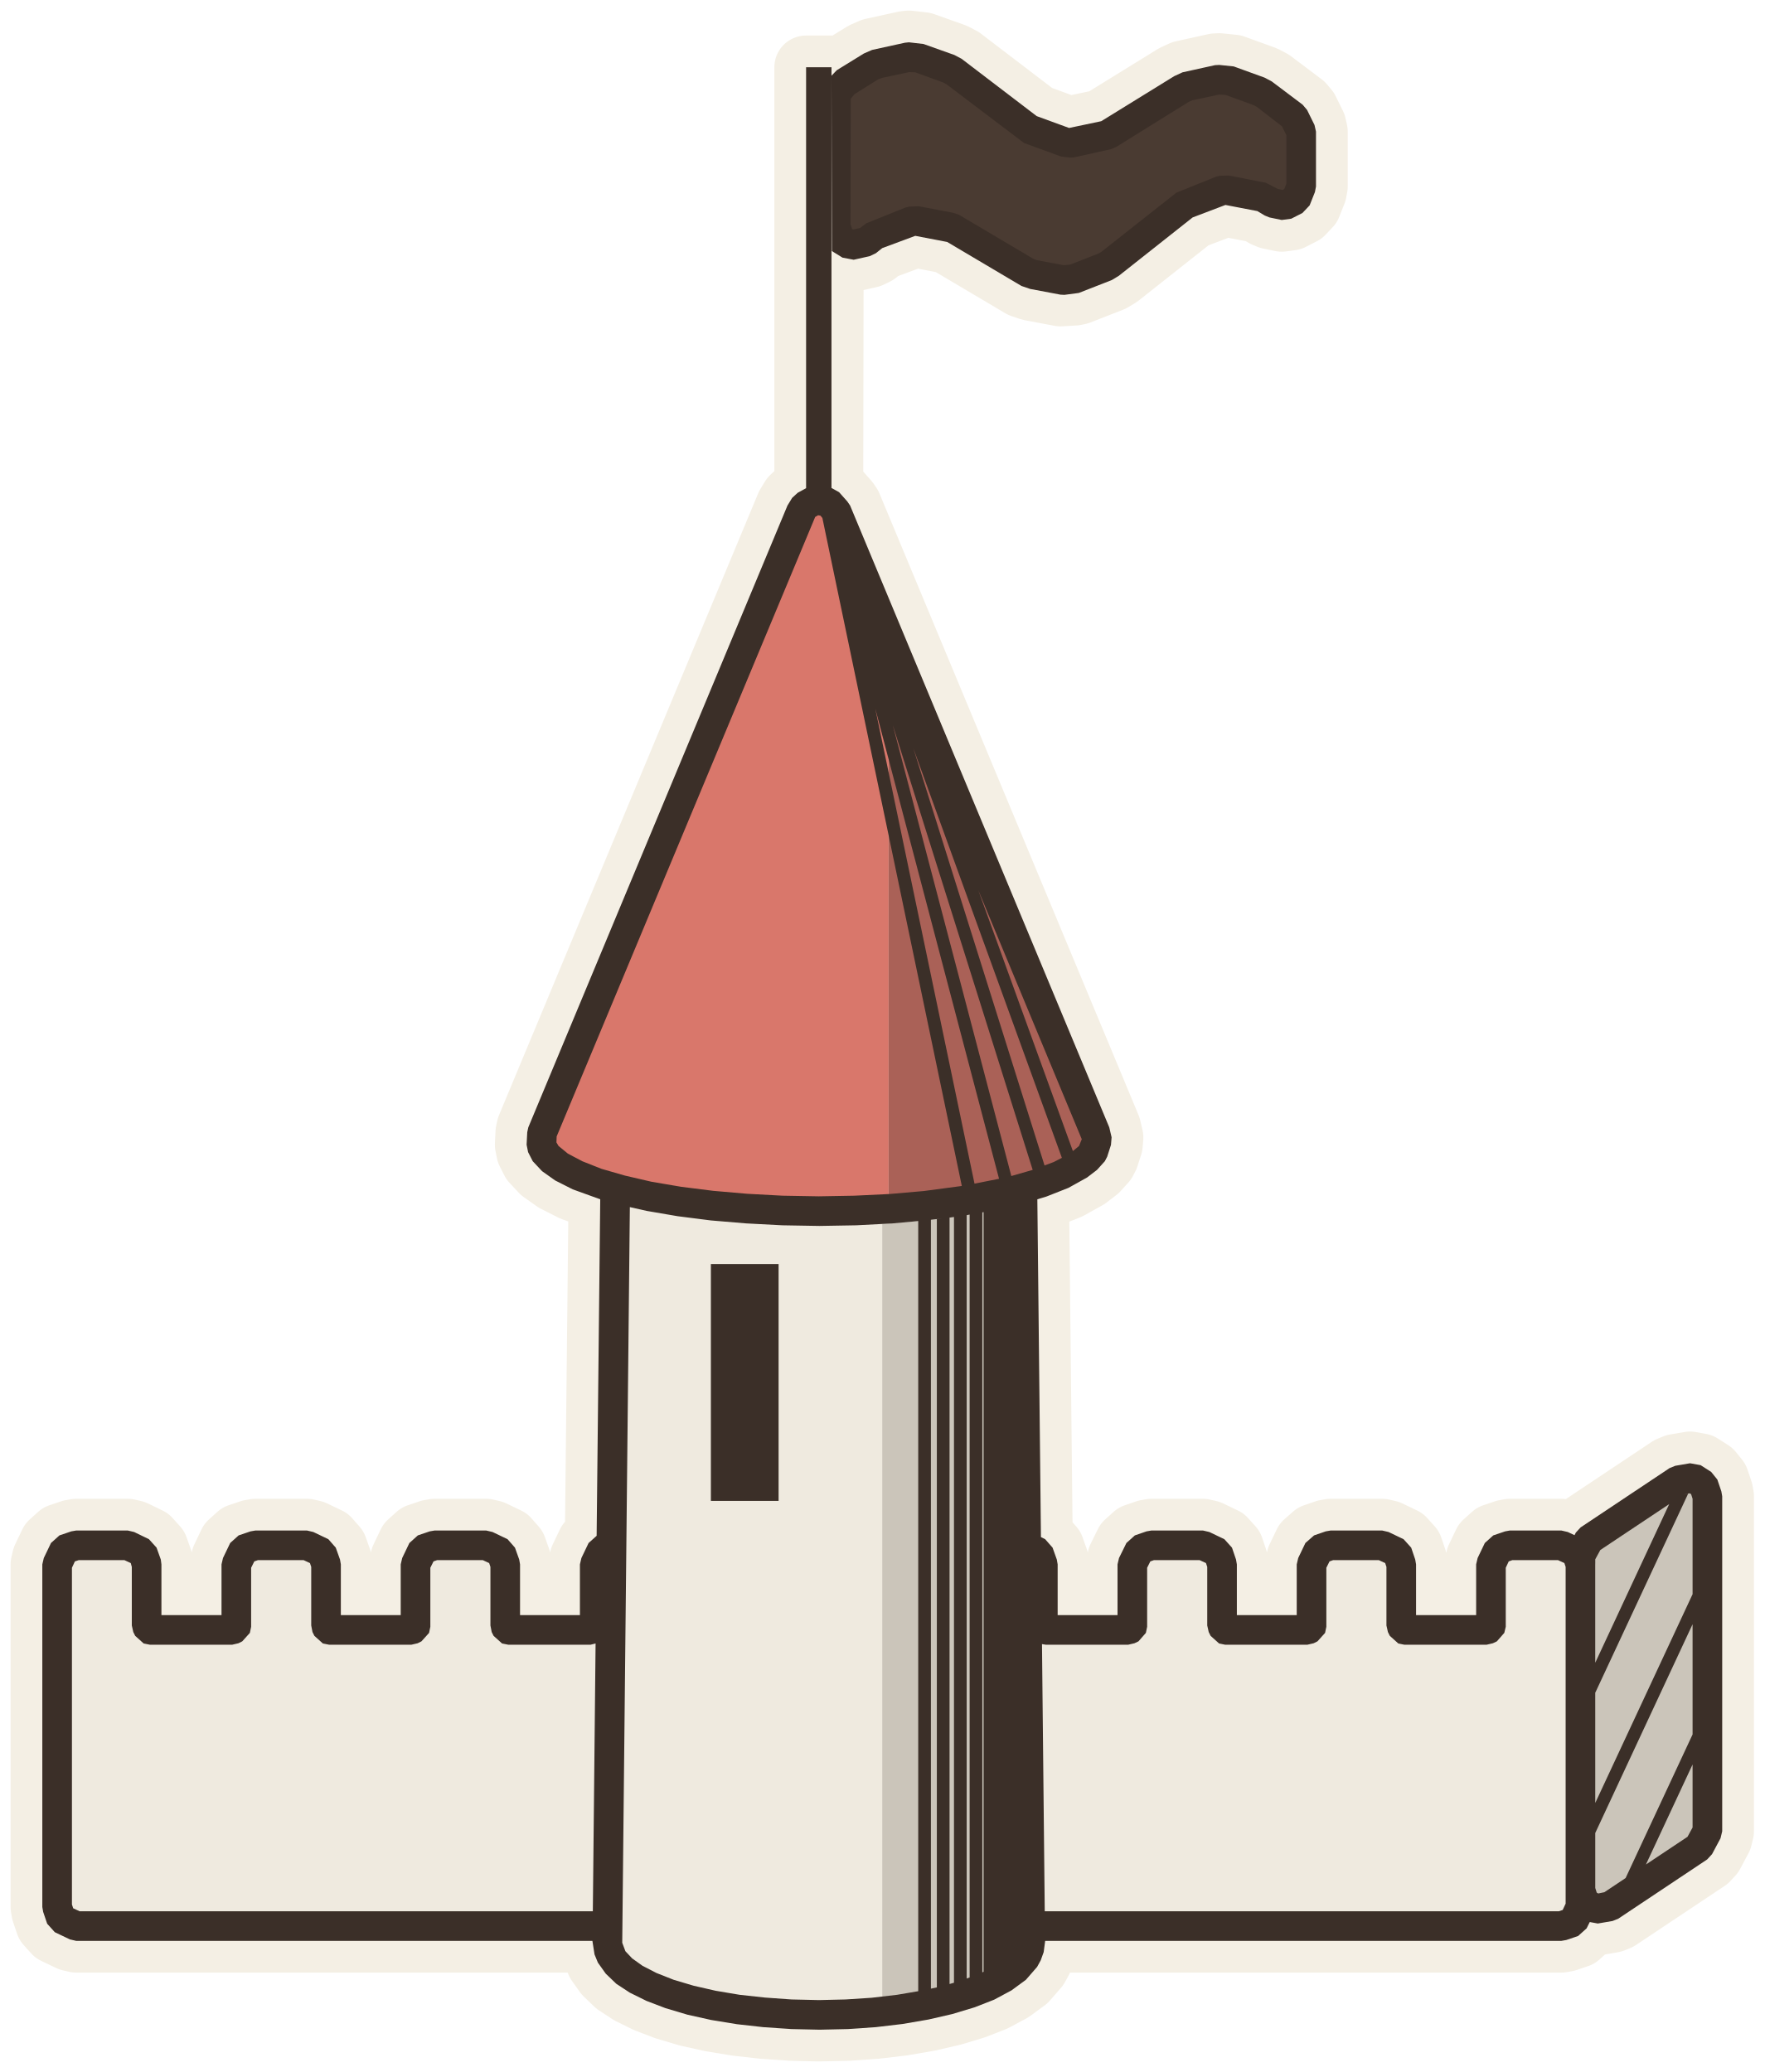
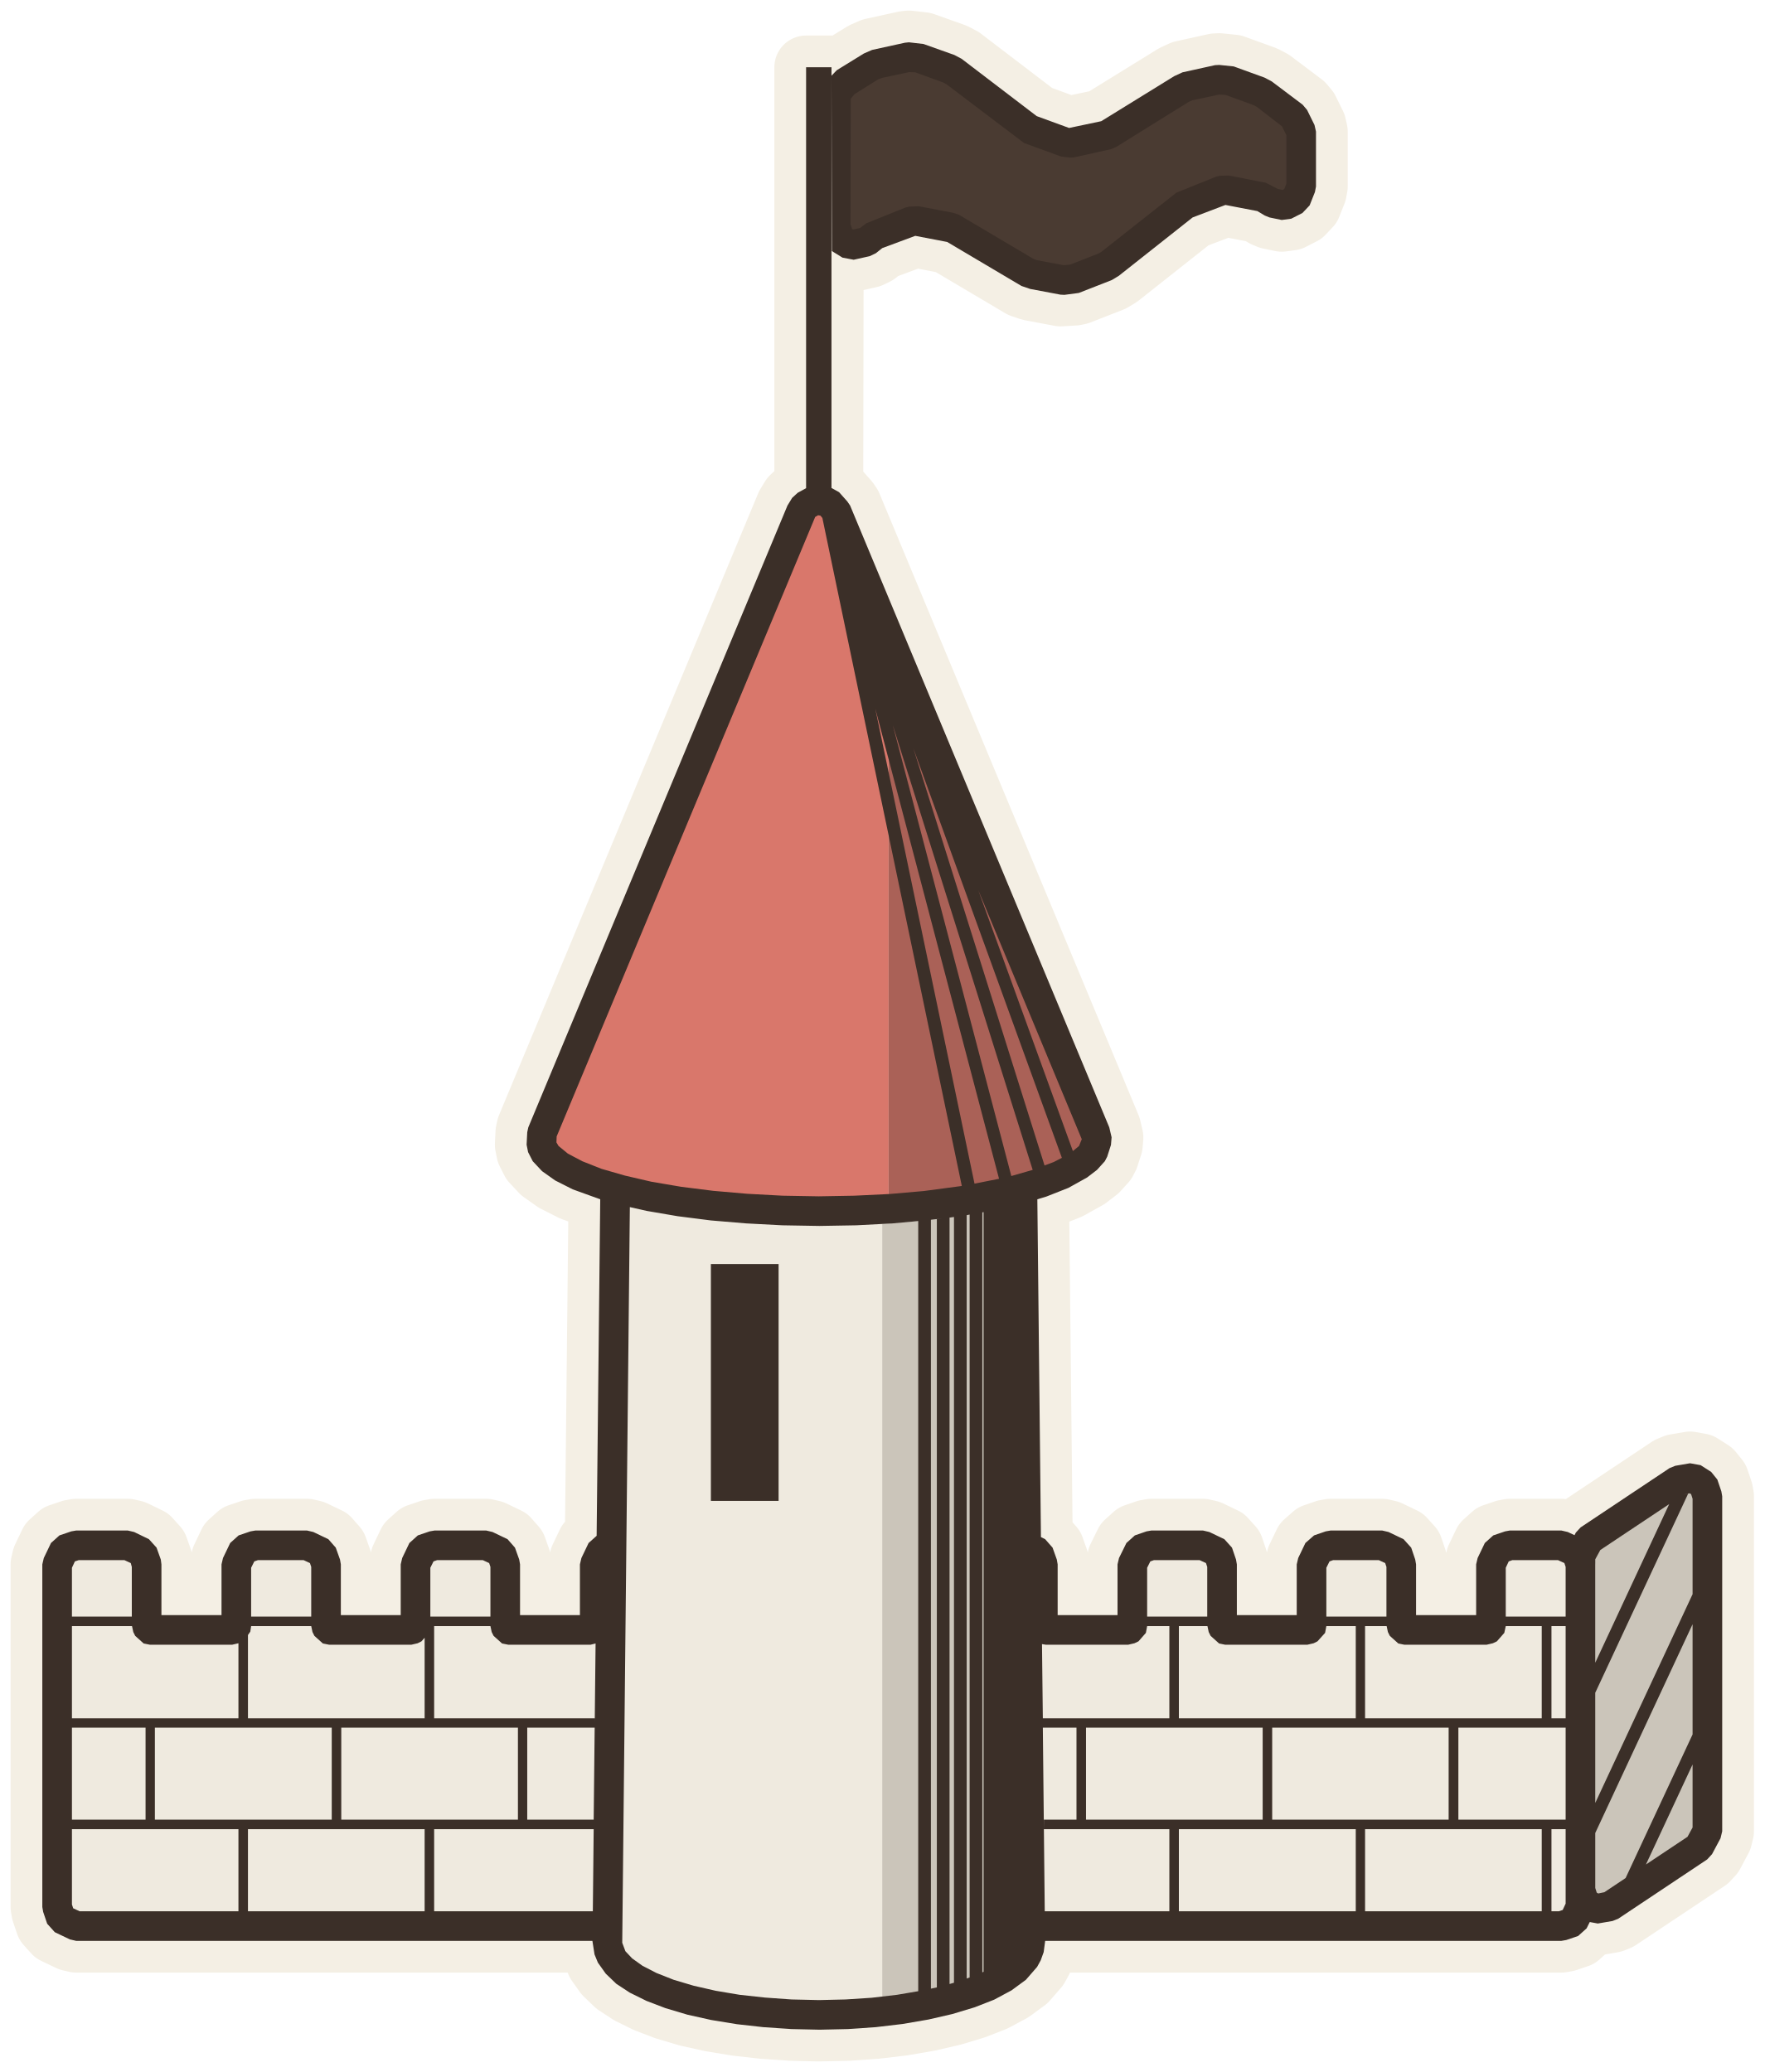
<svg xmlns="http://www.w3.org/2000/svg" viewBox="-38.7 -91.06 83.4 97.96" data-palette="wall:#EFEADF;roof:#D9776B;wood:#C9A97C;earth:#94744F;water:#8FB0B8;flag:#4A3B32;ink:#3B2F28;halo:#F4EFE4">
  <path data-role="sil" fill="#F4EFE4" stroke="#F4EFE4" stroke-width="3" stroke-linejoin="round" d="M-0.04 4.9L1.38 4.87L2.69 4.78L3.96 4.63L5.18 4.42L6.31 4.16L7.37 3.84L8.29 3.48L9.11 3.04L9.79 2.54L10.32 1.93L10.49 1.62L10.63 1.23L10.7 0.7L35.1 0.7L35.33 0.66L35.89 0.47L36.29 0.11L36.44 -0.19L36.82 -0.12L37.52 -0.24L37.79 -0.35L41.99 -3.15L42.22 -3.4L42.62 -4.15L42.7 -4.48L42.7 -20.32L42.66 -20.55L42.47 -21.11L42.18 -21.47L41.68 -21.79L41.18 -21.88L40.48 -21.76L40.21 -21.65L36.01 -18.85L35.78 -18.6L35.72 -18.48L35.4 -18.63L35.1 -18.7L32.66 -18.7L32.44 -18.66L31.88 -18.47L31.48 -18.11L31.14 -17.4L31.07 -17.1L31.07 -14.7L28.23 -14.7L28.23 -17.1L28.19 -17.33L28 -17.89L27.64 -18.29L26.93 -18.63L26.63 -18.7L24.19 -18.7L23.96 -18.66L23.41 -18.47L23 -18.11L22.66 -17.4L22.59 -17.1L22.59 -14.7L19.76 -14.7L19.76 -17.1L19.72 -17.33L19.53 -17.89L19.17 -18.29L18.46 -18.63L18.16 -18.7L15.72 -18.7L15.49 -18.66L14.94 -18.47L14.54 -18.11L14.19 -17.4L14.12 -17.1L14.12 -14.7L11.29 -14.7L11.29 -17.1L11.25 -17.33L11.05 -17.89L10.7 -18.29L10.5 -18.39L10.33 -34.36L10.76 -34.49L11.8 -34.9L12.68 -35.39L13.15 -35.75L13.52 -36.16L13.63 -36.37L13.81 -36.93L13.84 -37.29L13.73 -37.76L1.48 -67.16L1.35 -67.35L0.96 -67.79L0.6 -67.99L0.62 -79.19L1.12 -78.88L1.65 -78.78L2.41 -78.95L2.7 -79.09L3 -79.33L4.56 -79.91L6.07 -79.62L9.58 -77.54L9.99 -77.4L11.42 -77.13L12.1 -77.17L12.29 -77.21L13.85 -77.82L14.18 -78.02L17.67 -80.78L19.22 -81.37L20.73 -81.08L21.08 -80.87L21.3 -80.78L21.88 -80.66L22.33 -80.72L22.86 -80.99L23.2 -81.35L23.45 -81.98L23.5 -82.24L23.5 -84.84L23.43 -85.15L23.08 -85.86L22.87 -86.11L21.41 -87.21L21.07 -87.39L19.61 -87.92L18.93 -87.99L18.73 -87.98L17.19 -87.64L16.8 -87.46L13.35 -85.33L11.83 -85.01L10.3 -85.57L6.75 -88.28L6.41 -88.46L4.95 -88.98L4.26 -89.06L4.07 -89.04L2.52 -88.7L2.13 -88.53L0.85 -87.74L0.6 -87.48L0.6 -87.88L-0.6 -87.88L-0.6 -67.98L-1 -67.76L-1.26 -67.52L-1.48 -67.16L-13.73 -37.76L-13.78 -37.53L-13.81 -36.94L-13.74 -36.59L-13.52 -36.16L-13.08 -35.69L-12.46 -35.25L-11.63 -34.83L-10.33 -34.36L-10.5 -18.45L-10.88 -18.11L-11.22 -17.4L-11.29 -17.1L-11.29 -14.7L-14.12 -14.7L-14.12 -17.1L-14.16 -17.33L-14.36 -17.89L-14.71 -18.29L-15.42 -18.63L-15.72 -18.7L-18.16 -18.7L-18.39 -18.66L-18.95 -18.47L-19.35 -18.11L-19.69 -17.4L-19.76 -17.1L-19.76 -14.7L-22.59 -14.7L-22.59 -17.1L-22.63 -17.33L-22.83 -17.89L-23.18 -18.29L-23.89 -18.63L-24.19 -18.7L-26.63 -18.7L-26.86 -18.66L-27.42 -18.47L-27.82 -18.11L-28.16 -17.4L-28.23 -17.1L-28.23 -14.7L-31.07 -14.7L-31.07 -17.1L-31.1 -17.33L-31.3 -17.89L-31.66 -18.29L-32.36 -18.63L-32.66 -18.7L-35.1 -18.7L-35.33 -18.66L-35.89 -18.47L-36.29 -18.11L-36.63 -17.4L-36.7 -17.1L-36.7 -0.9L-36.66 -0.67L-36.47 -0.11L-36.11 0.29L-35.4 0.63L-35.1 0.7L-10.7 0.7L-10.6 1.34L-10.44 1.73L-10.07 2.25L-9.57 2.73L-8.93 3.15L-8.14 3.54L-7.25 3.88L-6.21 4.19L-5.09 4.44L-3.87 4.64L-2.62 4.78L-1.3 4.87Z" />
  <path data-role="wall" fill="#EFEADF" d="M-0.02 4.2L1.33 4.17L3 4.04L3 -33.19L1.72 -33.13L-0.03 -33.1L-1.77 -33.13L-3.49 -33.22L-5.16 -33.37L-6.74 -33.57L-8.21 -33.83L-9.63 -34.15L-9.98 0.89L-9.94 1.09L-9.84 1.38L-9.58 1.76L-9.17 2.15L-8.61 2.53L-7.89 2.89L-7.04 3.21L-6.06 3.5L-4.98 3.75L-3.79 3.94L-2.57 4.08L-1.29 4.17ZM35.66 -0.19L36 -0.9L36 -17.1L35.81 -17.66L35.1 -18L32.66 -18L32.11 -17.81L31.77 -17.1L31.77 -14.15L31.74 -14.09L31.56 -14L27.68 -14L27.62 -14.02L27.53 -14.21L27.53 -17.1L27.34 -17.66L26.63 -18L24.19 -18L23.64 -17.81L23.29 -17.1L23.29 -14.15L23.27 -14.09L23.09 -14L19.21 -14L19.15 -14.02L19.06 -14.21L19.06 -17.1L18.86 -17.66L18.16 -18L15.72 -18L15.16 -17.81L14.82 -17.1L14.82 -14.15L14.8 -14.09L14.62 -14L10.74 -14L10.68 -14.02L10.59 -14.21L10.59 -17.1L10.51 -17.33L10.69 0L35.1 0ZM-10.51 -17.26L-10.59 -17.1L-10.59 -14.15L-10.61 -14.09L-10.79 -14L-14.67 -14L-14.74 -14.02L-14.82 -14.21L-14.82 -17.1L-15.02 -17.66L-15.72 -18L-18.16 -18L-18.72 -17.81L-19.06 -17.1L-19.06 -14.15L-19.08 -14.09L-19.26 -14L-23.14 -14L-23.21 -14.02L-23.29 -14.21L-23.29 -17.1L-23.49 -17.66L-24.19 -18L-26.63 -18L-27.19 -17.81L-27.53 -17.1L-27.53 -14.15L-27.55 -14.09L-27.73 -14L-31.61 -14L-31.68 -14.02L-31.77 -14.21L-31.77 -17.1L-31.96 -17.66L-32.66 -18L-35.1 -18L-35.66 -17.81L-36 -17.1L-36 -0.9L-35.81 -0.34L-35.1 0L-10.69 0Z" />
  <path data-role="wall-shade" fill="#cbc5ba" d="M3 4.04L3.84 3.94L5.03 3.74L6.11 3.49L7.11 3.19L7.97 2.85L8.71 2.47L9.3 2.04L9.72 1.58L9.84 1.38L9.94 1.09L10 0.71L9.63 -34.15L8.13 -33.81L6.67 -33.56L5.1 -33.36L3 -33.19ZM37.4 -0.93L41.6 -3.73L42 -4.48L42 -20.32L41.81 -20.88L41.31 -21.19L40.6 -21.07L36.4 -18.27L36.3 -18.08L36.47 -17.89L36.66 -17.33L36.7 -17.1L36.69 -0.81Z" />
  <path data-role="roof" fill="#D9776B" d="M-0.01 -33.8L1.74 -33.83L3.3 -33.91L3.3 -60.96L0.83 -66.89L0.44 -67.33L-0.15 -67.43L-0.67 -67.14L-0.83 -66.89L-13.08 -37.49L-13.12 -36.9L-12.96 -36.59L-12.66 -36.25L-12.13 -35.87L-11.38 -35.48L-10.44 -35.12L-9.3 -34.79L-8.01 -34.5L-6.58 -34.25L-5.04 -34.06L-3.39 -33.91L-1.71 -33.83Z" />
  <path data-role="roof-shade" fill="#aa6157" d="M3.3 -33.91L5.07 -34.06L6.62 -34.26L8.06 -34.51L9.36 -34.8L10.51 -35.14L11.48 -35.52L12.26 -35.95L12.66 -36.25L12.96 -36.59L13.15 -37.15L13.08 -37.49L3.3 -60.96Z" />
  <path data-role="flag" fill="#4A3B32" d="M12.04 -77.86L13.51 -78.43L13.74 -78.56L17.36 -81.41L19.02 -82.05L19.26 -82.07L20.89 -81.77L21.04 -81.71L21.44 -81.47L22.02 -81.35L22.55 -81.62L22.8 -82.24L22.8 -84.84L22.45 -85.55L21.08 -86.6L20.84 -86.73L19.38 -87.26L18.88 -87.29L17.45 -86.99L17.17 -86.87L13.7 -84.72L13.56 -84.66L11.92 -84.31L11.68 -84.32L9.91 -84.98L6.41 -87.67L6.17 -87.8L4.71 -88.33L4.21 -88.36L2.79 -88.05L2.5 -87.94L1.23 -87.14L0.85 -86.68L0.8 -86.38L0.8 -80.34L0.99 -79.78L1.49 -79.47L2.26 -79.64L2.7 -79.96L4.35 -80.6L4.59 -80.62L6.22 -80.31L6.37 -80.26L9.83 -78.2L10.12 -78.09L11.55 -77.82Z" />
-   <path data-role="ink" fill="#3B2F28" d="M11.61 -77.12L12.29 -77.21L13.85 -77.82L14.18 -78.02L17.67 -80.78L19.22 -81.37L20.73 -81.08L21.08 -80.87L21.3 -80.78L21.88 -80.66L22.33 -80.72L22.86 -80.99L23.2 -81.35L23.45 -81.98L23.5 -82.24L23.5 -84.84L23.43 -85.15L23.08 -85.86L22.87 -86.11L21.41 -87.21L21.07 -87.39L19.61 -87.92L18.93 -87.99L18.73 -87.98L17.19 -87.64L16.8 -87.46L13.35 -85.33L11.83 -85.01L10.3 -85.57L6.75 -88.28L6.41 -88.46L4.95 -88.98L4.26 -89.06L4.07 -89.04L2.52 -88.7L2.13 -88.53L0.85 -87.74L0.6 -87.48L0.62 -79.19L1.12 -78.88L1.65 -78.78L2.41 -78.95L2.7 -79.09L3 -79.33L4.56 -79.91L6.07 -79.62L9.58 -77.54L9.99 -77.4L11.42 -77.13ZM10.33 -34.36L10.76 -34.49L11.8 -34.9L12.68 -35.39L13.15 -35.75L13.52 -36.16L13.63 -36.37L13.81 -36.93L13.84 -37.29L13.73 -37.76L1.48 -67.16L1.35 -67.35L0.96 -67.79L0.6 -67.99L0.6 -87.88L-0.6 -87.88L-0.6 -67.98L-1 -67.76L-1.26 -67.52L-1.48 -67.16L-13.73 -37.76L-13.78 -37.53L-13.81 -36.94L-13.74 -36.59L-13.52 -36.16L-13.08 -35.69L-12.46 -35.25L-11.63 -34.83L-10.33 -34.36L-10.5 -18.45L-10.88 -18.11L-11.22 -17.4L-11.29 -17.1L-11.29 -14.7L-14.12 -14.7L-14.12 -17.1L-14.16 -17.33L-14.36 -17.89L-14.71 -18.29L-15.42 -18.63L-15.72 -18.7L-18.16 -18.7L-18.39 -18.66L-18.95 -18.47L-19.35 -18.11L-19.69 -17.4L-19.76 -17.1L-19.76 -14.7L-22.59 -14.7L-22.59 -17.1L-22.63 -17.33L-22.83 -17.89L-23.18 -18.29L-23.89 -18.63L-24.19 -18.7L-26.63 -18.7L-26.86 -18.66L-27.42 -18.47L-27.82 -18.11L-28.16 -17.4L-28.23 -17.1L-28.23 -14.7L-31.07 -14.7L-31.07 -17.1L-31.1 -17.33L-31.3 -17.89L-31.66 -18.29L-32.36 -18.63L-32.66 -18.7L-35.1 -18.7L-35.33 -18.66L-35.89 -18.47L-36.29 -18.11L-36.63 -17.4L-36.7 -17.1L-36.7 -0.9L-36.66 -0.67L-36.47 -0.11L-36.11 0.29L-35.4 0.63L-35.1 0.7L-10.7 0.7L-10.6 1.34L-10.44 1.73L-10.07 2.25L-9.57 2.73L-8.93 3.15L-8.14 3.54L-7.25 3.88L-6.21 4.19L-5.09 4.44L-3.87 4.64L-2.62 4.78L-1.3 4.87L0.04 4.9L1.38 4.87L2.69 4.78L3.96 4.63L5.18 4.42L6.31 4.16L7.37 3.84L8.29 3.48L9.11 3.04L9.79 2.54L10.32 1.93L10.49 1.62L10.63 1.23L10.7 0.7L35.1 0.7L35.33 0.66L35.89 0.47L36.29 0.11L36.44 -0.19L36.82 -0.12L37.52 -0.24L37.79 -0.35L41.99 -3.15L42.22 -3.4L42.62 -4.15L42.7 -4.48L42.7 -20.32L42.66 -20.55L42.47 -21.11L42.18 -21.47L41.68 -21.79L41.18 -21.88L40.48 -21.76L40.21 -21.65L36.01 -18.85L35.78 -18.6L35.72 -18.48L35.4 -18.63L35.1 -18.7L32.66 -18.7L32.44 -18.66L31.88 -18.47L31.48 -18.11L31.14 -17.4L31.07 -17.1L31.07 -14.7L28.23 -14.7L28.23 -17.1L28.19 -17.33L28 -17.89L27.64 -18.29L26.93 -18.63L26.63 -18.7L24.19 -18.7L23.96 -18.66L23.41 -18.47L23 -18.11L22.66 -17.4L22.59 -17.1L22.59 -14.7L19.76 -14.7L19.76 -17.1L19.72 -17.33L19.53 -17.89L19.17 -18.29L18.46 -18.63L18.16 -18.7L15.72 -18.7L15.49 -18.66L14.94 -18.47L14.54 -18.11L14.19 -17.4L14.12 -17.1L14.12 -14.7L11.29 -14.7L11.29 -17.1L11.25 -17.33L11.05 -17.89L10.7 -18.29L10.5 -18.39ZM10.31 -78.76L10.13 -78.83L6.62 -80.91L6.35 -81L4.72 -81.31L4.28 -81.29L4.1 -81.25L2.24 -80.5L1.95 -80.28L1.62 -80.21L1.57 -80.24L1.5 -80.46L1.51 -86.39L1.69 -86.61L2.81 -87.31L3 -87.38L4.27 -87.65L4.56 -87.64L5.88 -87.16L6.03 -87.08L9.7 -84.3L11.45 -83.66L11.87 -83.61L12.07 -83.62L13.82 -84.01L14.07 -84.12L17.48 -86.24L17.66 -86.32L18.93 -86.59L19.23 -86.57L20.55 -86.09L20.7 -86.01L21.89 -85.09L22.1 -84.67L22.1 -82.38L22 -82.12L21.92 -82.08L21.69 -82.13L21.13 -82.42L19.39 -82.76L18.95 -82.75L18.76 -82.7L16.9 -81.95L13.34 -79.14L13.21 -79.07L11.88 -78.55L11.58 -78.52ZM0 -34.5L-1.71 -34.53L-3.38 -34.62L-4.99 -34.76L-6.5 -34.95L-7.91 -35.19L-9.16 -35.48L-10.27 -35.8L-11.18 -36.16L-11.86 -36.52L-12.3 -36.88L-12.4 -37.05L-12.39 -37.33L-0.17 -66.62L-0.03 -66.7L0.08 -66.68L0.17 -66.57L6.76 -34.99L4.96 -34.75L3.35 -34.61L1.68 -34.53ZM2.67 -57.56L8.52 -35.33L7.36 -35.1ZM9.1 -35.46L3.5 -56.77L10.11 -35.75ZM4.47 -55.68L11.49 -36.32L11.1 -36.12L10.67 -35.96ZM7.54 -48.97L12.43 -37.2L12.3 -36.88L12.01 -36.64ZM0.01 3.5L-1.29 3.47L-2.55 3.38L-3.74 3.25L-4.87 3.06L-5.92 2.82L-6.86 2.54L-7.67 2.22L-8.33 1.88L-8.82 1.53L-9.14 1.19L-9.29 0.79L-8.93 -33.99L-8.13 -33.81L-6.67 -33.56L-5.1 -33.36L-3.43 -33.22L-1.72 -33.13L0.03 -33.1L1.77 -33.13L3.49 -33.22L4.7 -33.33L4.7 3.08L3.7 3.25L2.5 3.39L1.27 3.47ZM6.99 2.48L6.99 -33.61L7.79 -33.75L7.79 2.16L7.73 2.19L7.73 -33.74L7.13 -33.64L7.13 2.43ZM5.3 2.96L5.3 -33.39L6.39 -33.52L6.39 2.68L6.18 2.74L6.18 -33.5L5.58 -33.42L5.58 2.9ZM-1.9 -31.3L-5.1 -31.3L-5.1 -20.1L-1.9 -20.1ZM36.77 -1.58L36.7 -1.8L36.7 -17.34L36.94 -17.78L40.87 -20.4L41.16 -20.46L41.23 -20.42L41.3 -20.2L41.3 -15.69L36.7 -5.82L36.7 -4.4L41.3 -14.27L41.3 -9.06L38.13 -2.26L39.09 -2.9L41.3 -7.64L41.3 -4.66L41.06 -4.22L37.13 -1.6L36.84 -1.54ZM41.09 -20.44L40.87 -20.4L40.2 -19.96L36.7 -12.45L36.7 -11.03ZM-34.94 -0.7L-35.24 -0.84L-35.3 -1.02L-35.3 -16.94L-35.16 -17.24L-34.98 -17.3L-32.82 -17.3L-32.52 -17.16L-32.47 -16.98L-32.47 -14.21L-32.4 -13.9L-32.31 -13.72L-31.91 -13.36L-31.61 -13.3L-27.73 -13.3L-27.43 -13.37L-27.25 -13.46L-26.89 -13.86L-26.83 -14.15L-26.83 -16.94L-26.68 -17.24L-26.51 -17.3L-24.35 -17.3L-24.05 -17.16L-23.99 -16.98L-23.99 -14.21L-23.93 -13.9L-23.84 -13.72L-23.44 -13.36L-23.14 -13.3L-19.26 -13.3L-18.96 -13.37L-18.78 -13.46L-18.42 -13.86L-18.36 -14.15L-18.36 -16.94L-18.21 -17.24L-18.04 -17.3L-15.88 -17.3L-15.58 -17.16L-15.52 -16.98L-15.52 -14.21L-15.46 -13.9L-15.37 -13.72L-14.97 -13.36L-14.67 -13.3L-10.79 -13.3L-10.55 -13.36L-10.68 -0.7ZM10.68 -0.7L10.55 -13.33L10.74 -13.3L14.62 -13.3L14.92 -13.37L15.11 -13.46L15.46 -13.86L15.52 -14.15L15.52 -16.94L15.67 -17.24L15.84 -17.3L18 -17.3L18.3 -17.16L18.36 -16.98L18.36 -14.21L18.43 -13.9L18.52 -13.72L18.92 -13.36L19.21 -13.3L23.09 -13.3L23.39 -13.37L23.57 -13.46L23.93 -13.86L23.99 -14.15L23.99 -16.94L24.14 -17.24L24.31 -17.3L26.47 -17.3L26.77 -17.16L26.83 -16.98L26.83 -14.21L26.9 -13.9L26.99 -13.72L27.39 -13.36L27.68 -13.3L31.56 -13.3L31.86 -13.37L32.05 -13.46L32.4 -13.86L32.47 -14.15L32.47 -16.94L32.61 -17.24L32.78 -17.3L34.94 -17.3L35.24 -17.16L35.3 -16.98L35.3 -1.06L35.16 -0.76L34.98 -0.7Z" />
+   <path data-role="ink" fill="#3B2F28" d="M11.61 -77.12L12.29 -77.21L13.85 -77.82L14.18 -78.02L17.67 -80.78L19.22 -81.37L20.73 -81.08L21.08 -80.87L21.3 -80.78L21.88 -80.66L22.33 -80.72L22.86 -80.99L23.2 -81.35L23.45 -81.98L23.5 -82.24L23.5 -84.84L23.43 -85.15L23.08 -85.86L22.87 -86.11L21.41 -87.21L21.07 -87.39L19.61 -87.92L18.93 -87.99L18.73 -87.98L17.19 -87.64L16.8 -87.46L13.35 -85.33L11.83 -85.01L10.3 -85.57L6.75 -88.28L6.41 -88.46L4.95 -88.98L4.26 -89.06L4.07 -89.04L2.52 -88.7L2.13 -88.53L0.85 -87.74L0.6 -87.48L0.62 -79.19L1.12 -78.88L1.65 -78.78L2.41 -78.95L2.7 -79.09L3 -79.33L4.56 -79.91L6.07 -79.62L9.58 -77.54L9.99 -77.4L11.42 -77.13ZM10.33 -34.36L10.76 -34.49L11.8 -34.9L12.68 -35.39L13.15 -35.75L13.52 -36.16L13.63 -36.37L13.81 -36.93L13.84 -37.29L13.73 -37.76L1.48 -67.16L1.35 -67.35L0.96 -67.79L0.6 -67.99L0.6 -87.88L-0.6 -87.88L-0.6 -67.98L-1 -67.76L-1.26 -67.52L-1.48 -67.16L-13.73 -37.76L-13.78 -37.53L-13.81 -36.94L-13.74 -36.59L-13.52 -36.16L-13.08 -35.69L-12.46 -35.25L-11.63 -34.83L-10.33 -34.36L-10.5 -18.45L-10.88 -18.11L-11.22 -17.4L-11.29 -17.1L-11.29 -14.7L-14.12 -14.7L-14.12 -17.1L-14.16 -17.33L-14.36 -17.89L-14.71 -18.29L-15.42 -18.63L-15.72 -18.7L-18.16 -18.7L-18.39 -18.66L-18.95 -18.47L-19.35 -18.11L-19.69 -17.4L-19.76 -17.1L-19.76 -14.7L-22.59 -14.7L-22.59 -17.1L-22.63 -17.33L-22.83 -17.89L-23.18 -18.29L-23.89 -18.63L-24.19 -18.7L-26.63 -18.7L-26.86 -18.66L-27.42 -18.47L-27.82 -18.11L-28.16 -17.4L-28.23 -17.1L-28.23 -14.7L-31.07 -14.7L-31.07 -17.1L-31.1 -17.33L-31.3 -17.89L-31.66 -18.29L-32.36 -18.63L-32.66 -18.7L-35.1 -18.7L-35.33 -18.66L-35.89 -18.47L-36.29 -18.11L-36.63 -17.4L-36.7 -17.1L-36.7 -0.9L-36.66 -0.67L-36.47 -0.11L-36.11 0.29L-35.4 0.63L-35.1 0.7L-10.7 0.7L-10.6 1.34L-10.44 1.73L-10.07 2.25L-9.57 2.73L-8.93 3.15L-8.14 3.54L-7.25 3.88L-6.21 4.19L-5.09 4.44L-3.87 4.64L-2.62 4.78L-1.3 4.87L0.04 4.9L1.38 4.87L2.69 4.78L3.96 4.63L5.18 4.42L6.31 4.16L7.37 3.84L8.29 3.48L9.11 3.04L9.79 2.54L10.32 1.93L10.49 1.62L10.63 1.23L10.7 0.7L35.1 0.7L35.33 0.66L35.89 0.47L36.29 0.11L36.44 -0.19L36.82 -0.12L37.52 -0.24L37.79 -0.35L41.99 -3.15L42.22 -3.4L42.62 -4.15L42.7 -4.48L42.7 -20.32L42.66 -20.55L42.47 -21.11L42.18 -21.47L41.68 -21.79L41.18 -21.88L40.48 -21.76L40.21 -21.65L36.01 -18.85L35.78 -18.6L35.72 -18.48L35.4 -18.63L35.1 -18.7L32.66 -18.7L32.44 -18.66L31.88 -18.47L31.48 -18.11L31.14 -17.4L31.07 -17.1L31.07 -14.7L28.23 -14.7L28.23 -17.1L28.19 -17.33L28 -17.89L27.64 -18.29L26.93 -18.63L26.63 -18.7L24.19 -18.7L23.96 -18.66L23.41 -18.47L23 -18.11L22.66 -17.4L22.59 -17.1L22.59 -14.7L19.76 -14.7L19.76 -17.1L19.72 -17.33L19.53 -17.89L19.17 -18.29L18.46 -18.63L18.16 -18.7L15.72 -18.7L15.49 -18.66L14.94 -18.47L14.54 -18.11L14.19 -17.4L14.12 -17.1L14.12 -14.7L11.29 -14.7L11.29 -17.1L11.25 -17.33L11.05 -17.89L10.7 -18.29L10.5 -18.39ZM10.31 -78.76L10.13 -78.83L6.62 -80.91L6.35 -81L4.72 -81.31L4.28 -81.29L4.1 -81.25L2.24 -80.5L1.95 -80.28L1.62 -80.21L1.57 -80.24L1.5 -80.46L1.51 -86.39L1.69 -86.61L2.81 -87.31L3 -87.38L4.27 -87.65L4.56 -87.64L5.88 -87.16L6.03 -87.08L9.7 -84.3L11.45 -83.66L11.87 -83.61L12.07 -83.62L13.82 -84.01L14.07 -84.12L17.48 -86.24L17.66 -86.32L18.93 -86.59L19.23 -86.57L20.55 -86.09L20.7 -86.01L21.89 -85.09L22.1 -84.67L22.1 -82.38L22 -82.12L21.92 -82.08L21.69 -82.13L21.13 -82.42L19.39 -82.76L18.95 -82.75L18.76 -82.7L16.9 -81.95L13.34 -79.14L13.21 -79.07L11.88 -78.55L11.58 -78.52ZM0 -34.5L-1.71 -34.53L-3.38 -34.62L-4.99 -34.76L-6.5 -34.95L-7.91 -35.19L-9.16 -35.48L-10.27 -35.8L-11.18 -36.16L-11.86 -36.52L-12.3 -36.88L-12.4 -37.05L-12.39 -37.33L-0.17 -66.62L-0.03 -66.7L0.08 -66.68L0.17 -66.57L6.76 -34.99L4.96 -34.75L3.35 -34.61L1.68 -34.53ZM2.67 -57.56L8.52 -35.33L7.36 -35.1ZM9.1 -35.46L3.5 -56.77L10.11 -35.75ZM4.47 -55.68L11.49 -36.32L11.1 -36.12L10.67 -35.96ZM7.54 -48.97L12.43 -37.2L12.3 -36.88L12.01 -36.64ZM0.01 3.5L-1.29 3.47L-2.55 3.38L-3.74 3.25L-4.87 3.06L-5.92 2.82L-6.86 2.54L-7.67 2.22L-8.33 1.88L-8.82 1.53L-9.14 1.19L-9.29 0.79L-8.93 -33.99L-8.13 -33.81L-6.67 -33.56L-5.1 -33.36L-3.43 -33.22L-1.72 -33.13L0.03 -33.1L1.77 -33.13L3.49 -33.22L4.7 -33.33L4.7 3.08L3.7 3.25L2.5 3.39L1.27 3.47ZM6.99 2.48L6.99 -33.61L7.79 -33.75L7.79 2.16L7.73 2.19L7.73 -33.74L7.13 -33.64L7.13 2.43ZM5.3 2.96L5.3 -33.39L6.39 -33.52L6.39 2.68L6.18 2.74L6.18 -33.5L5.58 -33.42L5.58 2.9ZM-1.9 -31.3L-5.1 -31.3L-5.1 -20.1L-1.9 -20.1ZM36.77 -1.58L36.7 -1.8L36.7 -17.34L36.94 -17.78L40.87 -20.4L41.16 -20.46L41.23 -20.42L41.3 -20.2L41.3 -15.69L36.7 -5.82L36.7 -4.4L41.3 -14.27L41.3 -9.06L38.13 -2.26L39.09 -2.9L41.3 -7.64L41.3 -4.66L41.06 -4.22L37.13 -1.6L36.84 -1.54ZM41.09 -20.44L40.87 -20.4L40.2 -19.96L36.7 -12.45L36.7 -11.03ZM32.47 -14.63L32.47 -16.94L32.61 -17.24L32.78 -17.3L34.94 -17.3L35.24 -17.16L35.3 -16.98L35.3 -14.63ZM23.99 -14.63L23.99 -16.94L24.14 -17.24L24.31 -17.3L26.47 -17.3L26.77 -17.16L26.83 -16.98L26.83 -14.63ZM15.52 -14.63L15.52 -16.94L15.67 -17.24L15.84 -17.3L18 -17.3L18.3 -17.16L18.36 -16.98L18.36 -14.63ZM-35.3 -14.63L-35.3 -16.94L-35.16 -17.24L-34.98 -17.3L-32.82 -17.3L-32.52 -17.16L-32.47 -16.98L-32.47 -14.63ZM-26.83 -14.63L-26.83 -16.94L-26.68 -17.24L-26.51 -17.3L-24.35 -17.3L-24.05 -17.16L-23.99 -16.98L-23.99 -14.63ZM-18.36 -14.63L-18.36 -16.94L-18.21 -17.24L-18.04 -17.3L-15.88 -17.3L-15.58 -17.16L-15.52 -16.98L-15.52 -14.63ZM-13.78 -5.03L-13.78 -9.38L-10.59 -9.38L-10.59 -9.82L-18.18 -9.82L-18.18 -14.18L-15.52 -14.18L-15.46 -13.9L-15.37 -13.72L-14.97 -13.36L-14.67 -13.3L-10.79 -13.3L-10.55 -13.36L-10.64 -5.03ZM10.59 -9.82L10.55 -13.33L10.74 -13.3L14.62 -13.3L14.92 -13.37L15.11 -13.46L15.46 -13.86L15.52 -14.18L16.57 -14.18L16.57 -9.82ZM34.63 -9.82L34.63 -14.18L35.3 -14.18L35.3 -9.82ZM17.02 -9.82L17.02 -14.18L18.37 -14.18L18.43 -13.9L18.52 -13.72L18.92 -13.36L19.21 -13.3L23.09 -13.3L23.39 -13.37L23.57 -13.46L23.93 -13.86L23.99 -14.18L25.38 -14.18L25.38 -9.82ZM25.82 -9.82L25.82 -14.18L26.84 -14.18L26.9 -13.9L26.99 -13.72L27.39 -13.36L27.68 -13.3L31.56 -13.3L31.86 -13.37L32.05 -13.46L32.4 -13.86L32.47 -14.18L34.17 -14.18L34.17 -9.82ZM-26.98 -9.82L-26.98 -13.76L-26.87 -13.92L-26.83 -14.18L-23.99 -14.18L-23.93 -13.9L-23.84 -13.72L-23.44 -13.36L-23.14 -13.3L-19.26 -13.3L-18.96 -13.37L-18.78 -13.46L-18.63 -13.63L-18.63 -9.82ZM-35.3 -9.82L-35.3 -14.18L-32.46 -14.18L-32.4 -13.9L-32.31 -13.72L-31.91 -13.36L-31.61 -13.3L-27.73 -13.3L-27.43 -13.37L-27.43 -9.82ZM30.23 -5.03L30.23 -9.38L35.3 -9.38L35.3 -5.03ZM-35.3 -5.03L-35.3 -9.38L-31.82 -9.38L-31.82 -5.03ZM12.63 -5.03L12.63 -9.38L20.98 -9.38L20.98 -5.03ZM-22.57 -5.03L-22.57 -9.38L-14.22 -9.38L-14.22 -5.03ZM-31.38 -5.03L-31.38 -9.38L-23.02 -9.38L-23.02 -5.03ZM21.43 -5.03L21.43 -9.38L29.77 -9.38L29.77 -5.03ZM10.68 -0.7L10.59 -9.38L12.18 -9.38L12.18 -5.03L10.64 -5.03L10.64 -4.58L16.57 -4.58L16.57 -0.7ZM-34.94 -0.7L-35.24 -0.84L-35.3 -1.02L-35.3 -4.58L-27.43 -4.58L-27.43 -0.7ZM34.63 -0.7L34.63 -4.58L35.3 -4.58L35.3 -1.06L35.16 -0.76L34.98 -0.7ZM25.82 -0.7L25.82 -4.58L34.17 -4.58L34.17 -0.7ZM17.02 -0.7L17.02 -4.58L25.38 -4.58L25.38 -0.7ZM-26.98 -0.7L-26.98 -4.58L-18.63 -4.58L-18.63 -0.7ZM-18.18 -0.7L-18.18 -4.58L-10.64 -4.58L-10.68 -0.7Z" />
</svg>
